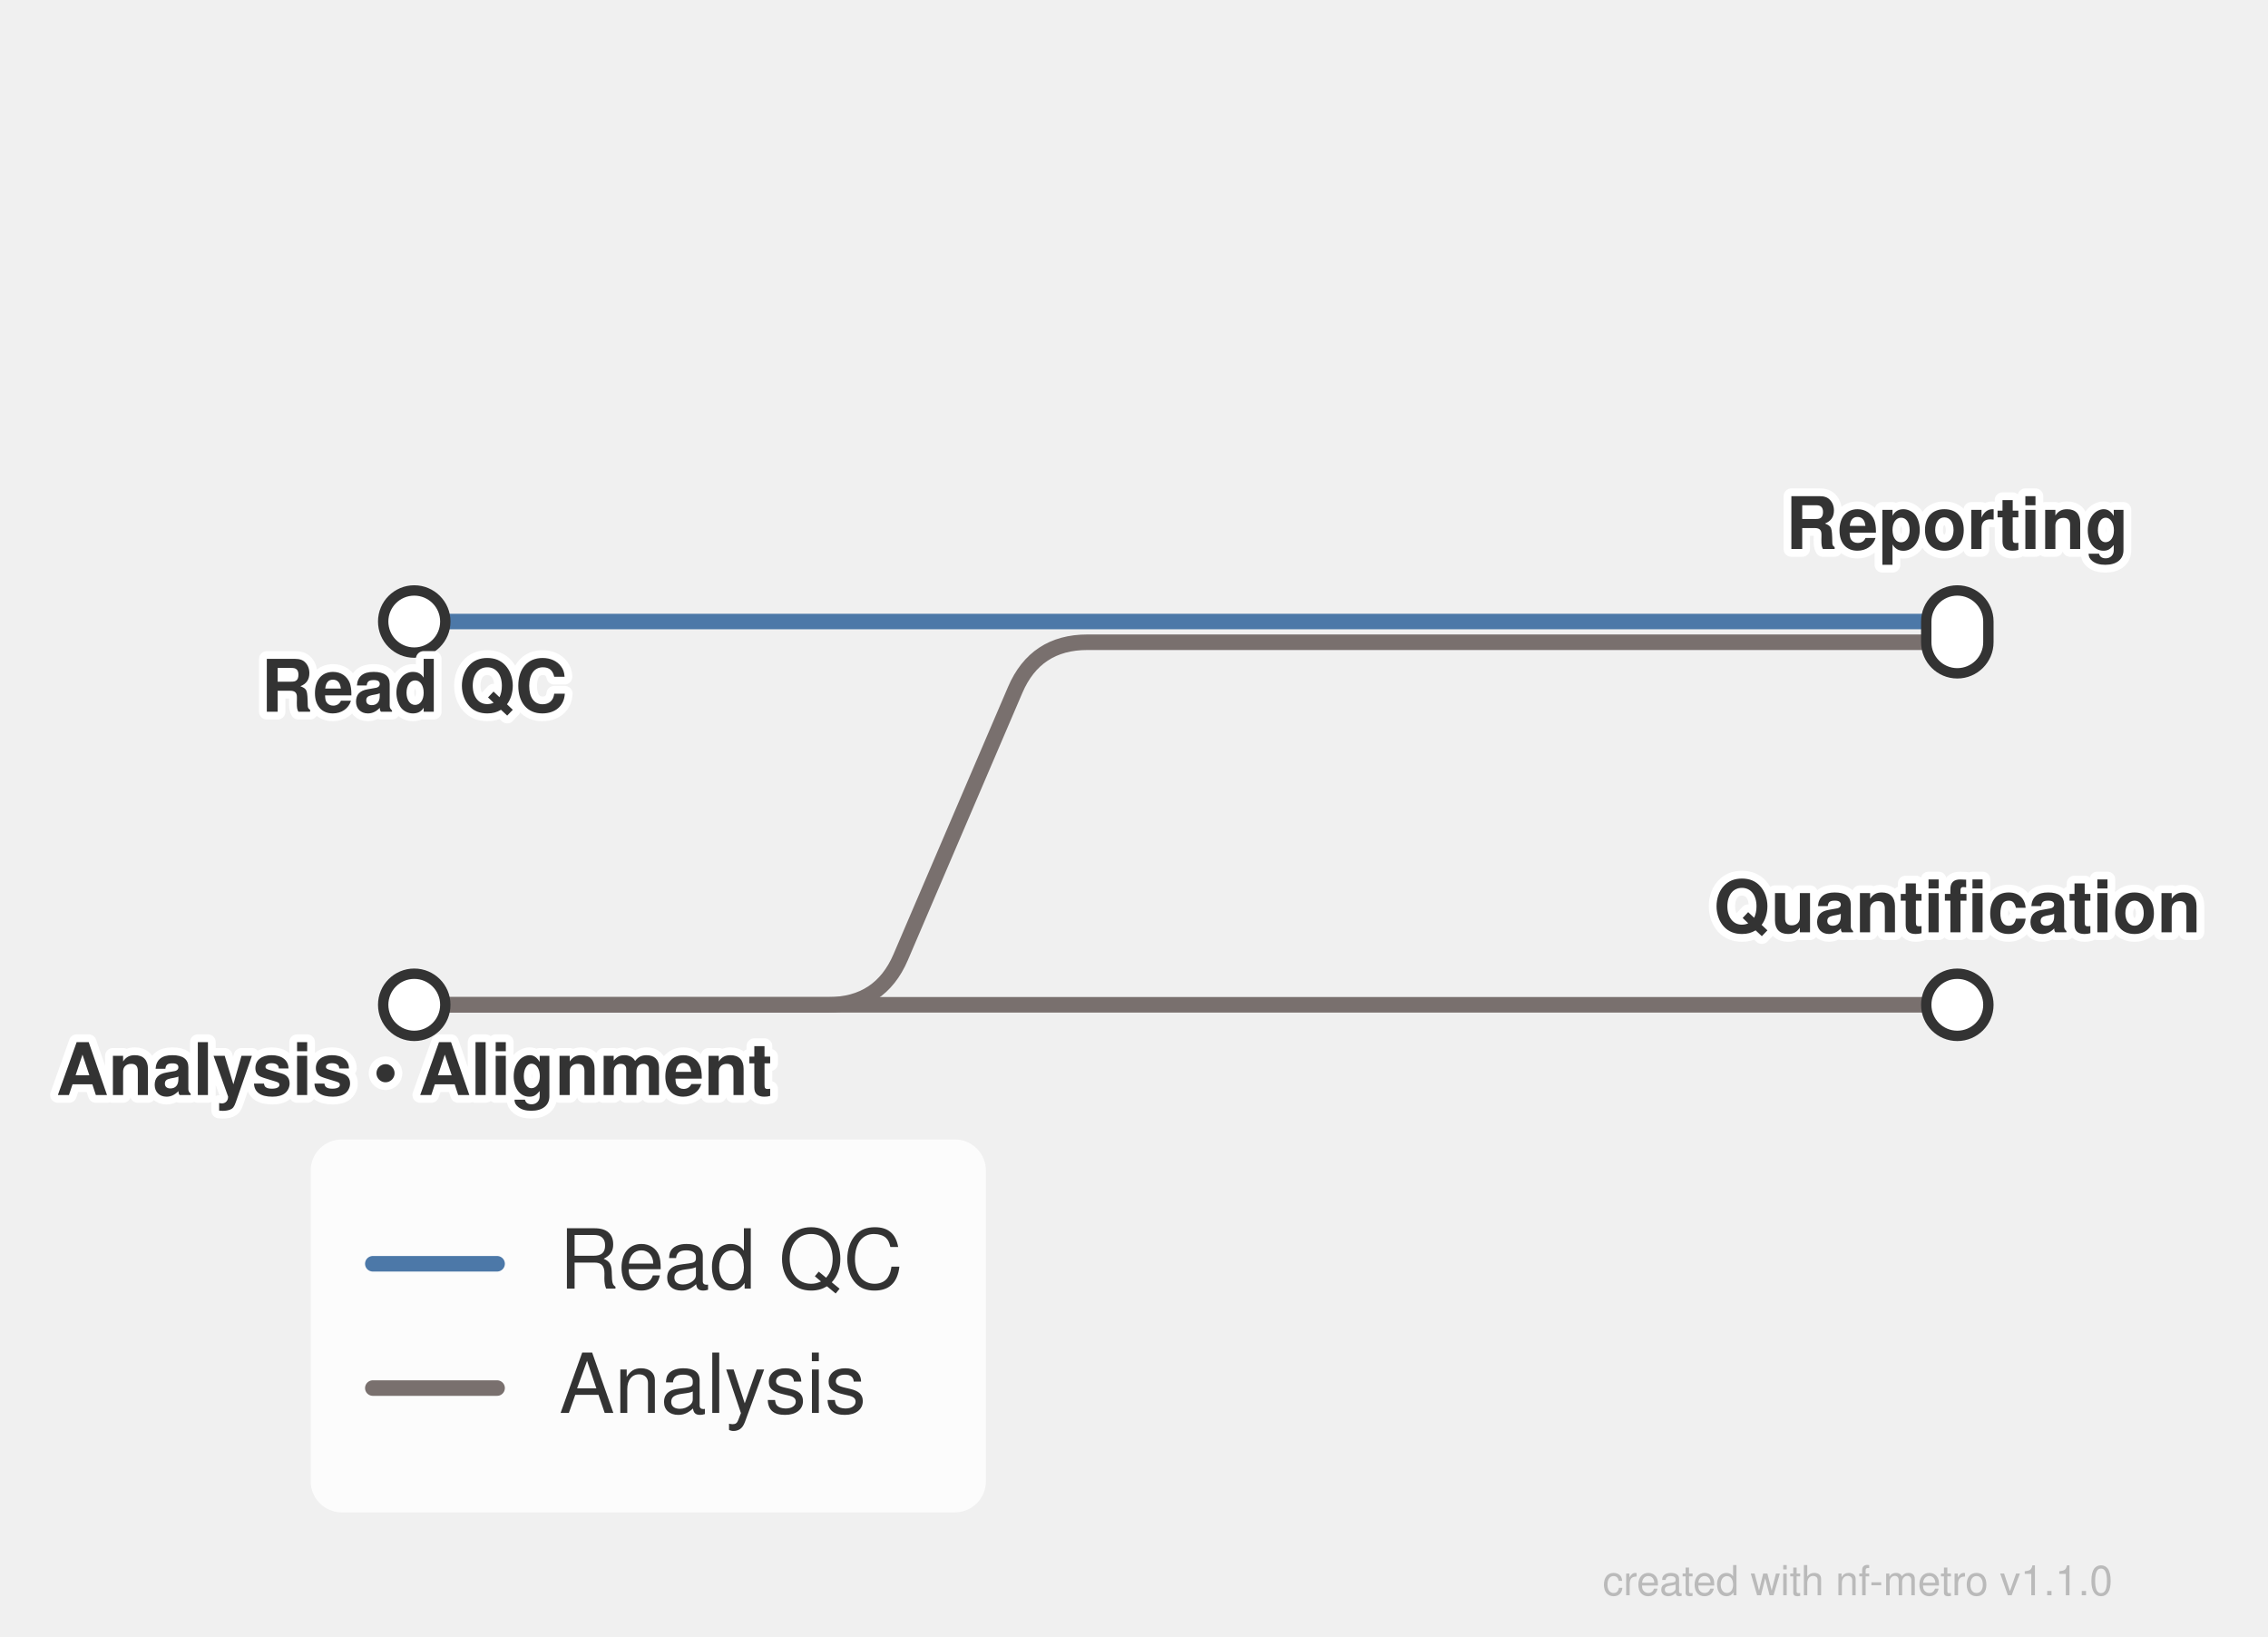
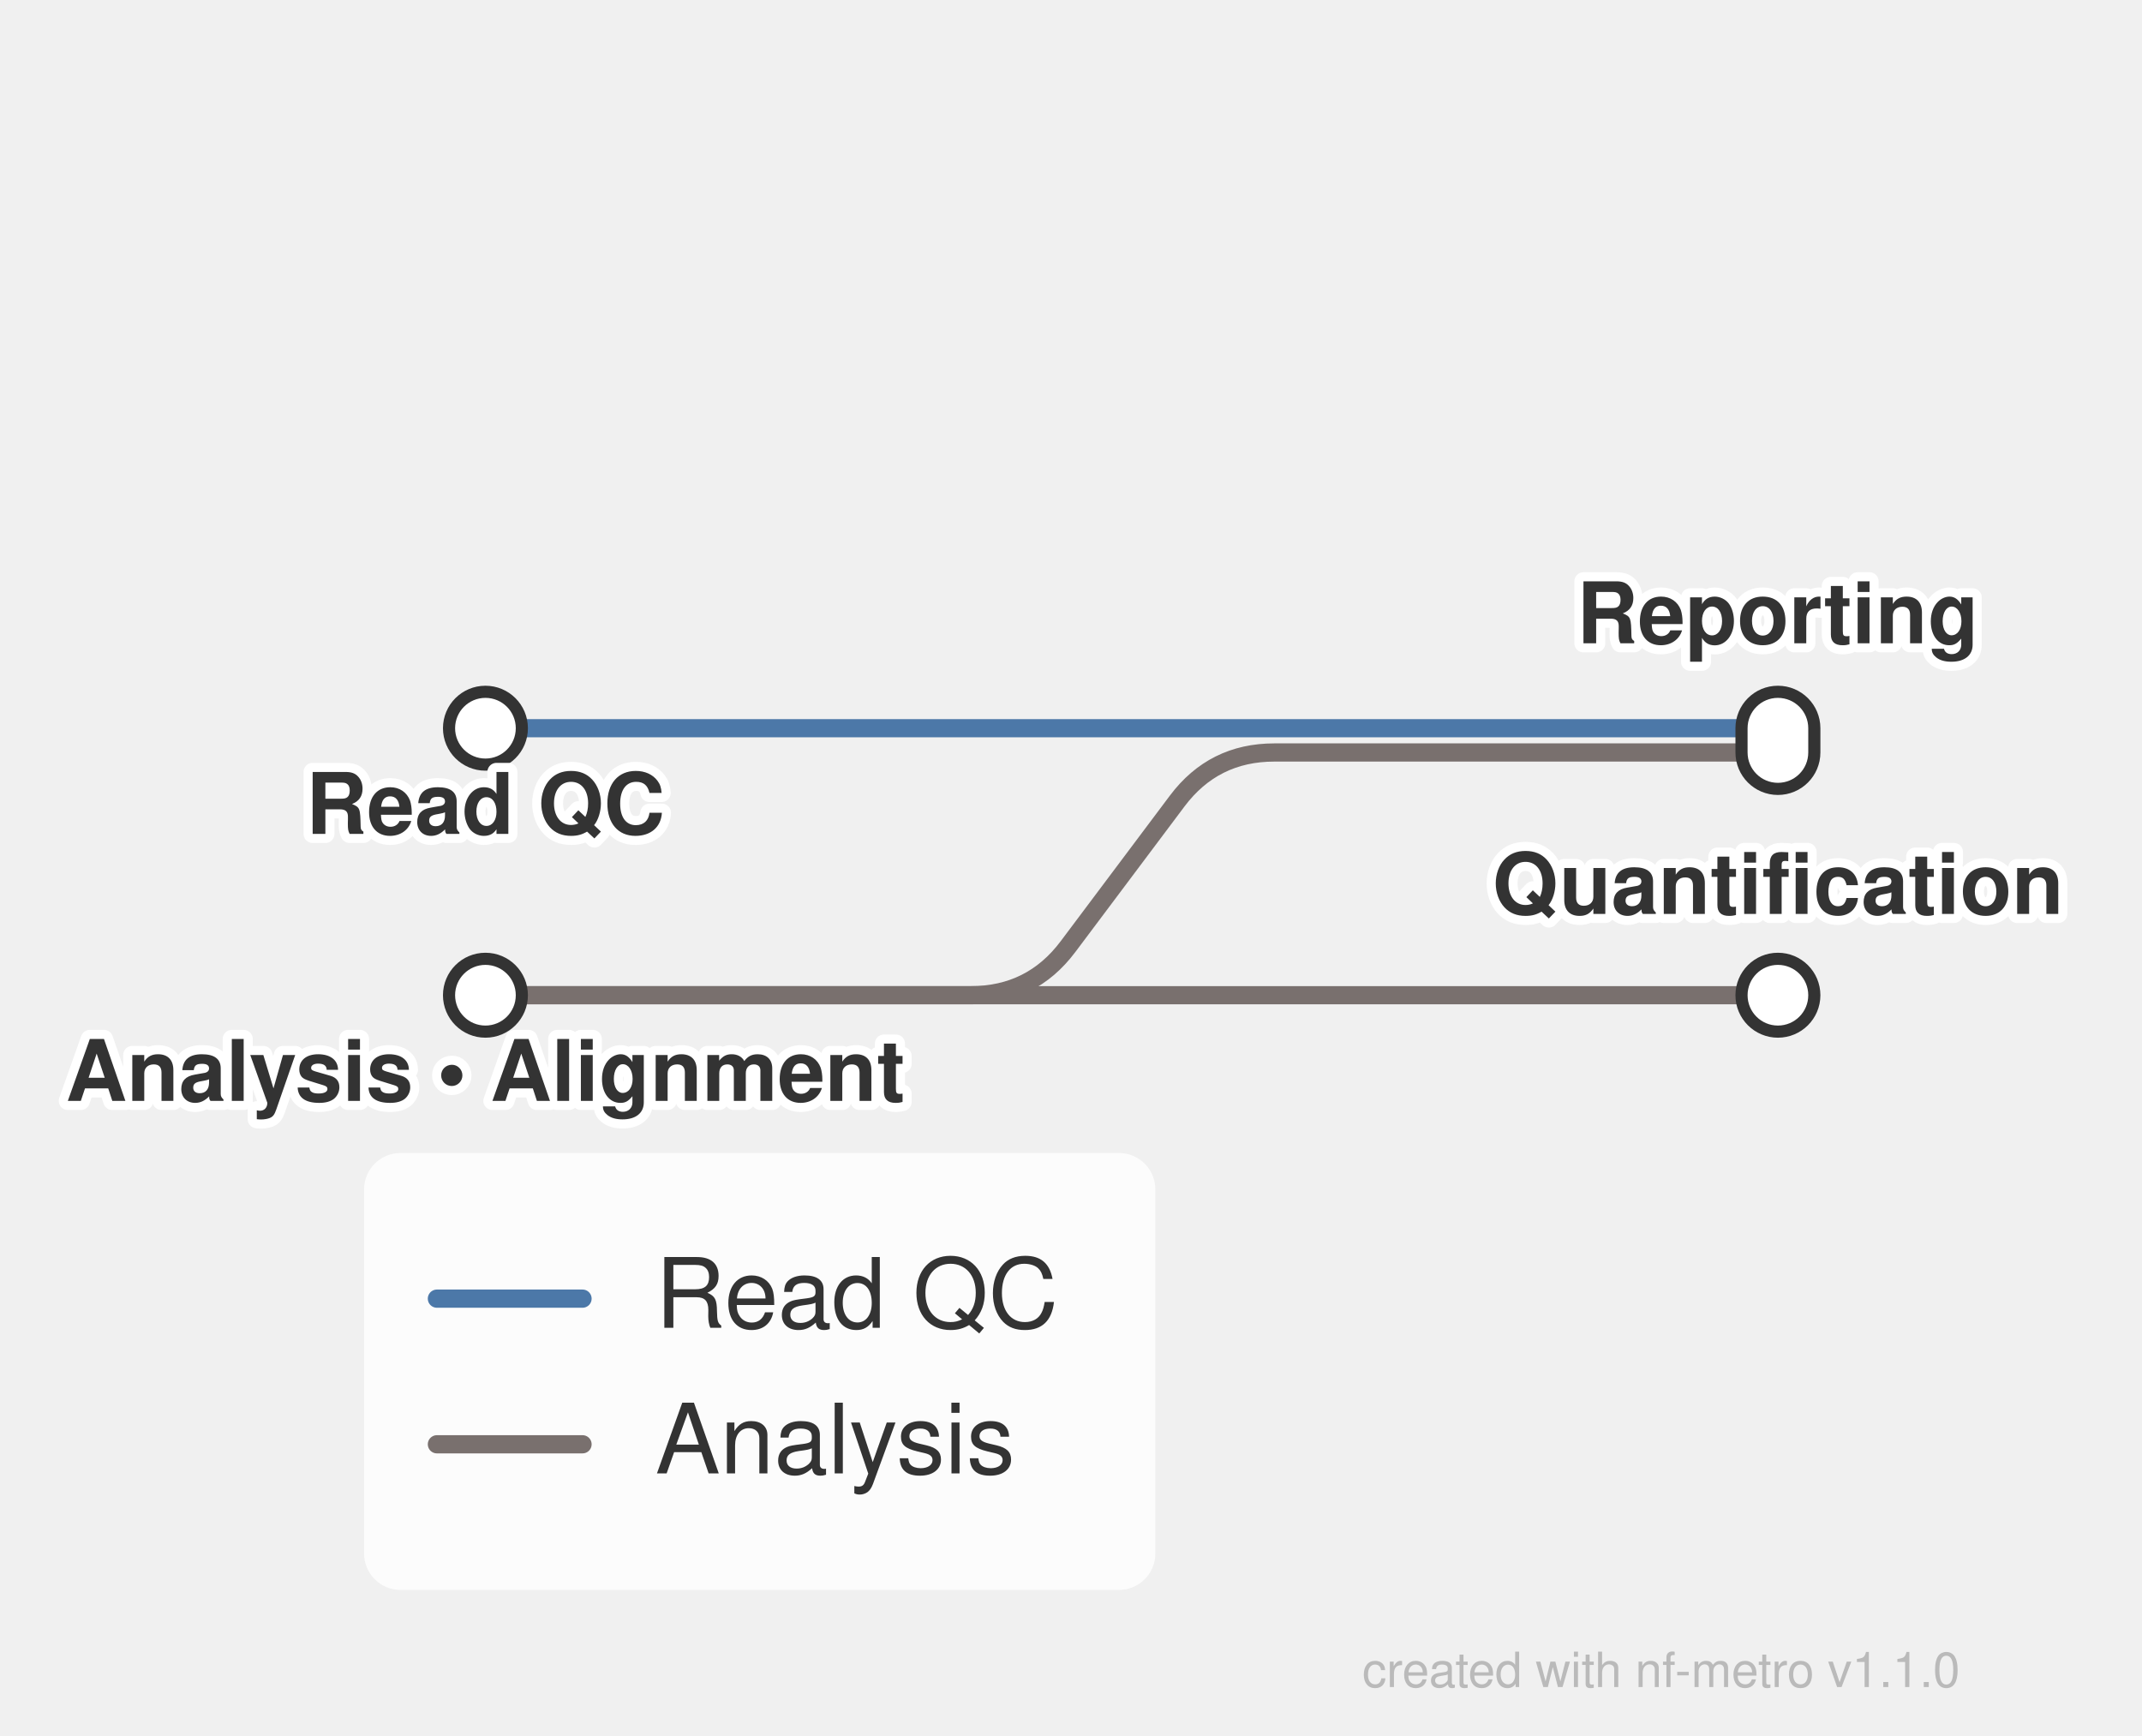
- <svg xmlns="http://www.w3.org/2000/svg" width="438" height="316" viewBox="0 0 438 316">
+ <svg xmlns="http://www.w3.org/2000/svg" width="353" height="286" viewBox="0 0 353 286">
  <defs>
</defs>
  <style>.nf-metro-title { fill: var(--nfm-map-title-color, #111111); }
.nf-metro-station-label { fill: var(--nfm-map-label-color, #333333); }
.nf-metro-section-box { fill: var(--nfm-map-section-fill, #ededed); stroke: var(--nfm-map-section-stroke, #e6e6e6); }
.nf-metro-section-label { fill: var(--nfm-map-section-label-color, #666666); }
.nf-metro-group-label { fill: var(--nfm-map-section-label-color, #666666); }
.nf-metro-group-underline { stroke: var(--nfm-map-section-label-color, #666666); }
.nf-metro-legend-bg { fill: var(--nfm-map-legend-bg, rgba(255, 255, 255, 0.8)); }
.nf-metro-legend-text { fill: var(--nfm-map-legend-text-color, #333333); }
.nf-metro-marker-stroke { stroke: var(--nfm-map-marker-stroke, #333333); }
.nf-metro-label-halo { fill: var(--nfm-map-bg, #ffffff); stroke: var(--nfm-map-bg, #ffffff); }</style>
  <style>@media (prefers-color-scheme: dark) {
    .nf-metro-section-label { fill: #d0d0d0; }
    .nf-metro-section-num-circle { fill: #777777; }
    .nf-metro-title { fill: #ffffff; }
}
</style>
-   <path d="M80.0,194.0 L378.0,194.0" stroke="#79706E" stroke-width="3.0" stroke-linecap="round" class="metro-line-generic" data-line-id="generic" />
-   <path d="M80.0,194.0 L160.0,194.0 Q170.0,194.0,173.939,184.809 L196.061,133.191 Q200.0,124.0,210.0,124.0 L378.0,124.0" stroke="#79706E" stroke-width="3.0" fill="none" stroke-linecap="round" stroke-linejoin="round" class="metro-line-generic" data-line-id="generic" />
-   <path d="M80.0,120.0 L378.0,120.0" stroke="#4C78A8" stroke-width="3.0" stroke-linecap="round" class="metro-line-qc" data-line-id="qc" />
+   <path d="M80.0,164.0 L293.0,164.0" stroke="#79706E" stroke-width="3.0" stroke-linecap="round" class="metro-line-generic" data-line-id="generic" />
+   <path d="M80.0,164.0 L160.0,164.0 Q170.0,164.0,176.0,156.0 L194.0,132.0 Q200.0,124.0,210.0,124.0 L293.0,124.0" stroke="#79706E" stroke-width="3.0" fill="none" stroke-linecap="round" stroke-linejoin="round" class="metro-line-generic" data-line-id="generic" />
+   <path d="M80.0,120.0 L293.0,120.0" stroke="#4C78A8" stroke-width="3.0" stroke-linecap="round" class="metro-line-qc" data-line-id="qc" />
  <g class="nf-metro-station-group" data-node-id="g_qc_qc" data-node-cx="80.0" data-node-cy="120.0" data-node-r="6.0" data-node-groups="qc" data-node-w="12.0" data-node-h="12.0" data-node-rx="6.0">
    <rect x="74.0" y="114.0" width="12.0" height="12.0" rx="6.0" ry="6.0" fill="#ffffff" stroke="#333333" stroke-width="2.0" class="nf-metro-station" data-station-id="g_qc_qc" data-station-lines="qc" data-station-label="Read QC" />
  </g>
-   <g class="nf-metro-station-group" data-node-id="g_generic_align_generic" data-node-cx="80.0" data-node-cy="194.0" data-node-r="6.0" data-node-groups="generic" data-node-w="12.0" data-node-h="12.0" data-node-rx="6.0">
-     <rect x="74.0" y="188.0" width="12.0" height="12.0" rx="6.0" ry="6.0" fill="#ffffff" stroke="#333333" stroke-width="2.0" class="nf-metro-station" data-station-id="g_generic_align_generic" data-station-lines="generic" data-station-label="Analysis • Alignment" />
+   <g class="nf-metro-station-group" data-node-id="g_generic_align_generic" data-node-cx="80.0" data-node-cy="164.0" data-node-r="6.0" data-node-groups="generic" data-node-w="12.0" data-node-h="12.0" data-node-rx="6.0">
+     <rect x="74.0" y="158.0" width="12.0" height="12.0" rx="6.0" ry="6.0" fill="#ffffff" stroke="#333333" stroke-width="2.0" class="nf-metro-station" data-station-id="g_generic_align_generic" data-station-lines="generic" data-station-label="Analysis • Alignment" />
  </g>
-   <g class="nf-metro-station-group" data-node-id="g_quantify_quantify" data-node-cx="378.0" data-node-cy="194.0" data-node-r="6.0" data-node-groups="generic" data-node-w="12.0" data-node-h="12.0" data-node-rx="6.0">
-     <rect x="372.0" y="188.0" width="12.0" height="12.0" rx="6.0" ry="6.0" fill="#ffffff" stroke="#333333" stroke-width="2.0" class="nf-metro-station" data-station-id="g_quantify_quantify" data-station-lines="generic" data-station-label="Quantification" />
+   <g class="nf-metro-station-group" data-node-id="g_quantify_quantify" data-node-cx="293.0" data-node-cy="164.0" data-node-r="6.0" data-node-groups="generic" data-node-w="12.0" data-node-h="12.0" data-node-rx="6.0">
+     <rect x="287.0" y="158.0" width="12.0" height="12.0" rx="6.0" ry="6.0" fill="#ffffff" stroke="#333333" stroke-width="2.0" class="nf-metro-station" data-station-id="g_quantify_quantify" data-station-lines="generic" data-station-label="Quantification" />
  </g>
-   <g class="nf-metro-station-group" data-node-id="g_report_report" data-node-cx="378.0" data-node-cy="122.0" data-node-r="6.0" data-node-groups="generic,qc" data-node-w="12.0" data-node-h="16.0" data-node-rx="6.0">
-     <rect x="372.0" y="114.0" width="12.0" height="16.0" rx="6.0" ry="6.0" fill="#ffffff" stroke="#333333" stroke-width="2.0" class="nf-metro-station" data-station-id="g_report_report" data-station-lines="generic,qc" data-station-label="Reporting" />
+   <g class="nf-metro-station-group" data-node-id="g_report_report" data-node-cx="293.0" data-node-cy="122.0" data-node-r="6.0" data-node-groups="generic,qc" data-node-w="12.0" data-node-h="16.0" data-node-rx="6.0">
+     <rect x="287.0" y="114.0" width="12.0" height="16.0" rx="6.0" ry="6.0" fill="#ffffff" stroke="#333333" stroke-width="2.0" class="nf-metro-station" data-station-id="g_report_report" data-station-lines="generic,qc" data-station-label="Reporting" />
  </g>
  <text x="80.0" y="131.0" font-size="14.0" fill="#ffffff" stroke="#ffffff" stroke-width="3.0" stroke-linejoin="round" font-family="'Helvetica Neue', Helvetica, Arial, sans-serif" font-weight="bold" aria-hidden="true" class="nf-metro-label-halo" text-anchor="middle" dominant-baseline="hanging">Read QC</text>
  <text x="80.0" y="131.0" font-size="14.0" fill="#333333" font-family="'Helvetica Neue', Helvetica, Arial, sans-serif" font-weight="bold" text-anchor="middle" dominant-baseline="hanging" data-station-id="g_qc_qc" class="nf-metro-station-label">Read QC</text>
-   <text x="80.0" y="205.0" font-size="14.0" fill="#ffffff" stroke="#ffffff" stroke-width="3.0" stroke-linejoin="round" font-family="'Helvetica Neue', Helvetica, Arial, sans-serif" font-weight="bold" aria-hidden="true" class="nf-metro-label-halo" text-anchor="middle" dominant-baseline="hanging">Analysis • Alignment</text>
-   <text x="80.0" y="205.0" font-size="14.0" fill="#333333" font-family="'Helvetica Neue', Helvetica, Arial, sans-serif" font-weight="bold" text-anchor="middle" dominant-baseline="hanging" data-station-id="g_generic_align_generic" class="nf-metro-station-label">Analysis • Alignment</text>
-   <text x="378.0" y="106.0" font-size="14.0" fill="#ffffff" stroke="#ffffff" stroke-width="3.0" stroke-linejoin="round" font-family="'Helvetica Neue', Helvetica, Arial, sans-serif" font-weight="bold" aria-hidden="true" class="nf-metro-label-halo" text-anchor="middle" dominant-baseline="auto">Reporting</text>
-   <text x="378.0" y="106.0" font-size="14.0" fill="#333333" font-family="'Helvetica Neue', Helvetica, Arial, sans-serif" font-weight="bold" text-anchor="middle" dominant-baseline="auto" data-station-id="g_report_report" class="nf-metro-station-label">Reporting</text>
-   <text x="378.0" y="180.0" font-size="14.0" fill="#ffffff" stroke="#ffffff" stroke-width="3.0" stroke-linejoin="round" font-family="'Helvetica Neue', Helvetica, Arial, sans-serif" font-weight="bold" aria-hidden="true" class="nf-metro-label-halo" text-anchor="middle" dominant-baseline="auto">Quantification</text>
-   <text x="378.0" y="180.0" font-size="14.0" fill="#333333" font-family="'Helvetica Neue', Helvetica, Arial, sans-serif" font-weight="bold" text-anchor="middle" dominant-baseline="auto" data-station-id="g_quantify_quantify" class="nf-metro-station-label">Quantification</text>
-   <rect x="60.0" y="220.0" width="130.4" height="72.0" rx="6" ry="6" fill="rgba(255, 255, 255, 0.8)" class="nf-metro-legend-bg" />
-   <path d="M72.0,244.0 L96.0,244.0" stroke="#4C78A8" stroke-width="3.0" stroke-linecap="round" />
-   <text x="108.0" y="244.0" font-size="16.0" fill="#333333" font-family="'Helvetica Neue', Helvetica, Arial, sans-serif" dy="0.3em" class="nf-metro-legend-text">Read QC</text>
-   <path d="M72.0,268.0 L96.0,268.0" stroke="#79706E" stroke-width="3.0" stroke-linecap="round" />
-   <text x="108.0" y="268.0" font-size="16.0" fill="#333333" font-family="'Helvetica Neue', Helvetica, Arial, sans-serif" dy="0.3em" class="nf-metro-legend-text">Analysis</text>
-   <text x="408.0" y="308.0" font-size="8" fill="rgba(150, 150, 150, 0.6)" font-family="'Helvetica Neue', Helvetica, Arial, sans-serif" text-anchor="end">created with nf-metro v1.1.0</text>
+   <text x="80.0" y="175.0" font-size="14.0" fill="#ffffff" stroke="#ffffff" stroke-width="3.0" stroke-linejoin="round" font-family="'Helvetica Neue', Helvetica, Arial, sans-serif" font-weight="bold" aria-hidden="true" class="nf-metro-label-halo" text-anchor="middle" dominant-baseline="hanging">Analysis • Alignment</text>
+   <text x="80.0" y="175.0" font-size="14.0" fill="#333333" font-family="'Helvetica Neue', Helvetica, Arial, sans-serif" font-weight="bold" text-anchor="middle" dominant-baseline="hanging" data-station-id="g_generic_align_generic" class="nf-metro-station-label">Analysis • Alignment</text>
+   <text x="293.0" y="106.0" font-size="14.0" fill="#ffffff" stroke="#ffffff" stroke-width="3.0" stroke-linejoin="round" font-family="'Helvetica Neue', Helvetica, Arial, sans-serif" font-weight="bold" aria-hidden="true" class="nf-metro-label-halo" text-anchor="middle" dominant-baseline="auto">Reporting</text>
+   <text x="293.0" y="106.0" font-size="14.0" fill="#333333" font-family="'Helvetica Neue', Helvetica, Arial, sans-serif" font-weight="bold" text-anchor="middle" dominant-baseline="auto" data-station-id="g_report_report" class="nf-metro-station-label">Reporting</text>
+   <text x="293.0" y="150.6" font-size="14.0" fill="#ffffff" stroke="#ffffff" stroke-width="3.0" stroke-linejoin="round" font-family="'Helvetica Neue', Helvetica, Arial, sans-serif" font-weight="bold" aria-hidden="true" class="nf-metro-label-halo" text-anchor="middle" dominant-baseline="auto">Quantification</text>
+   <text x="293.0" y="150.6" font-size="14.0" fill="#333333" font-family="'Helvetica Neue', Helvetica, Arial, sans-serif" font-weight="bold" text-anchor="middle" dominant-baseline="auto" data-station-id="g_quantify_quantify" class="nf-metro-station-label">Quantification</text>
+   <rect x="60.0" y="190.0" width="130.4" height="72.0" rx="6" ry="6" fill="rgba(255, 255, 255, 0.8)" class="nf-metro-legend-bg" />
+   <path d="M72.0,214.0 L96.0,214.0" stroke="#4C78A8" stroke-width="3.0" stroke-linecap="round" />
+   <text x="108.0" y="214.0" font-size="16.0" fill="#333333" font-family="'Helvetica Neue', Helvetica, Arial, sans-serif" dy="0.3em" class="nf-metro-legend-text">Read QC</text>
+   <path d="M72.0,238.0 L96.0,238.0" stroke="#79706E" stroke-width="3.0" stroke-linecap="round" />
+   <text x="108.0" y="238.0" font-size="16.0" fill="#333333" font-family="'Helvetica Neue', Helvetica, Arial, sans-serif" dy="0.3em" class="nf-metro-legend-text">Analysis</text>
+   <text x="323.0" y="278.0" font-size="8" fill="rgba(150, 150, 150, 0.6)" font-family="'Helvetica Neue', Helvetica, Arial, sans-serif" text-anchor="end">created with nf-metro v1.1.0</text>
</svg>
